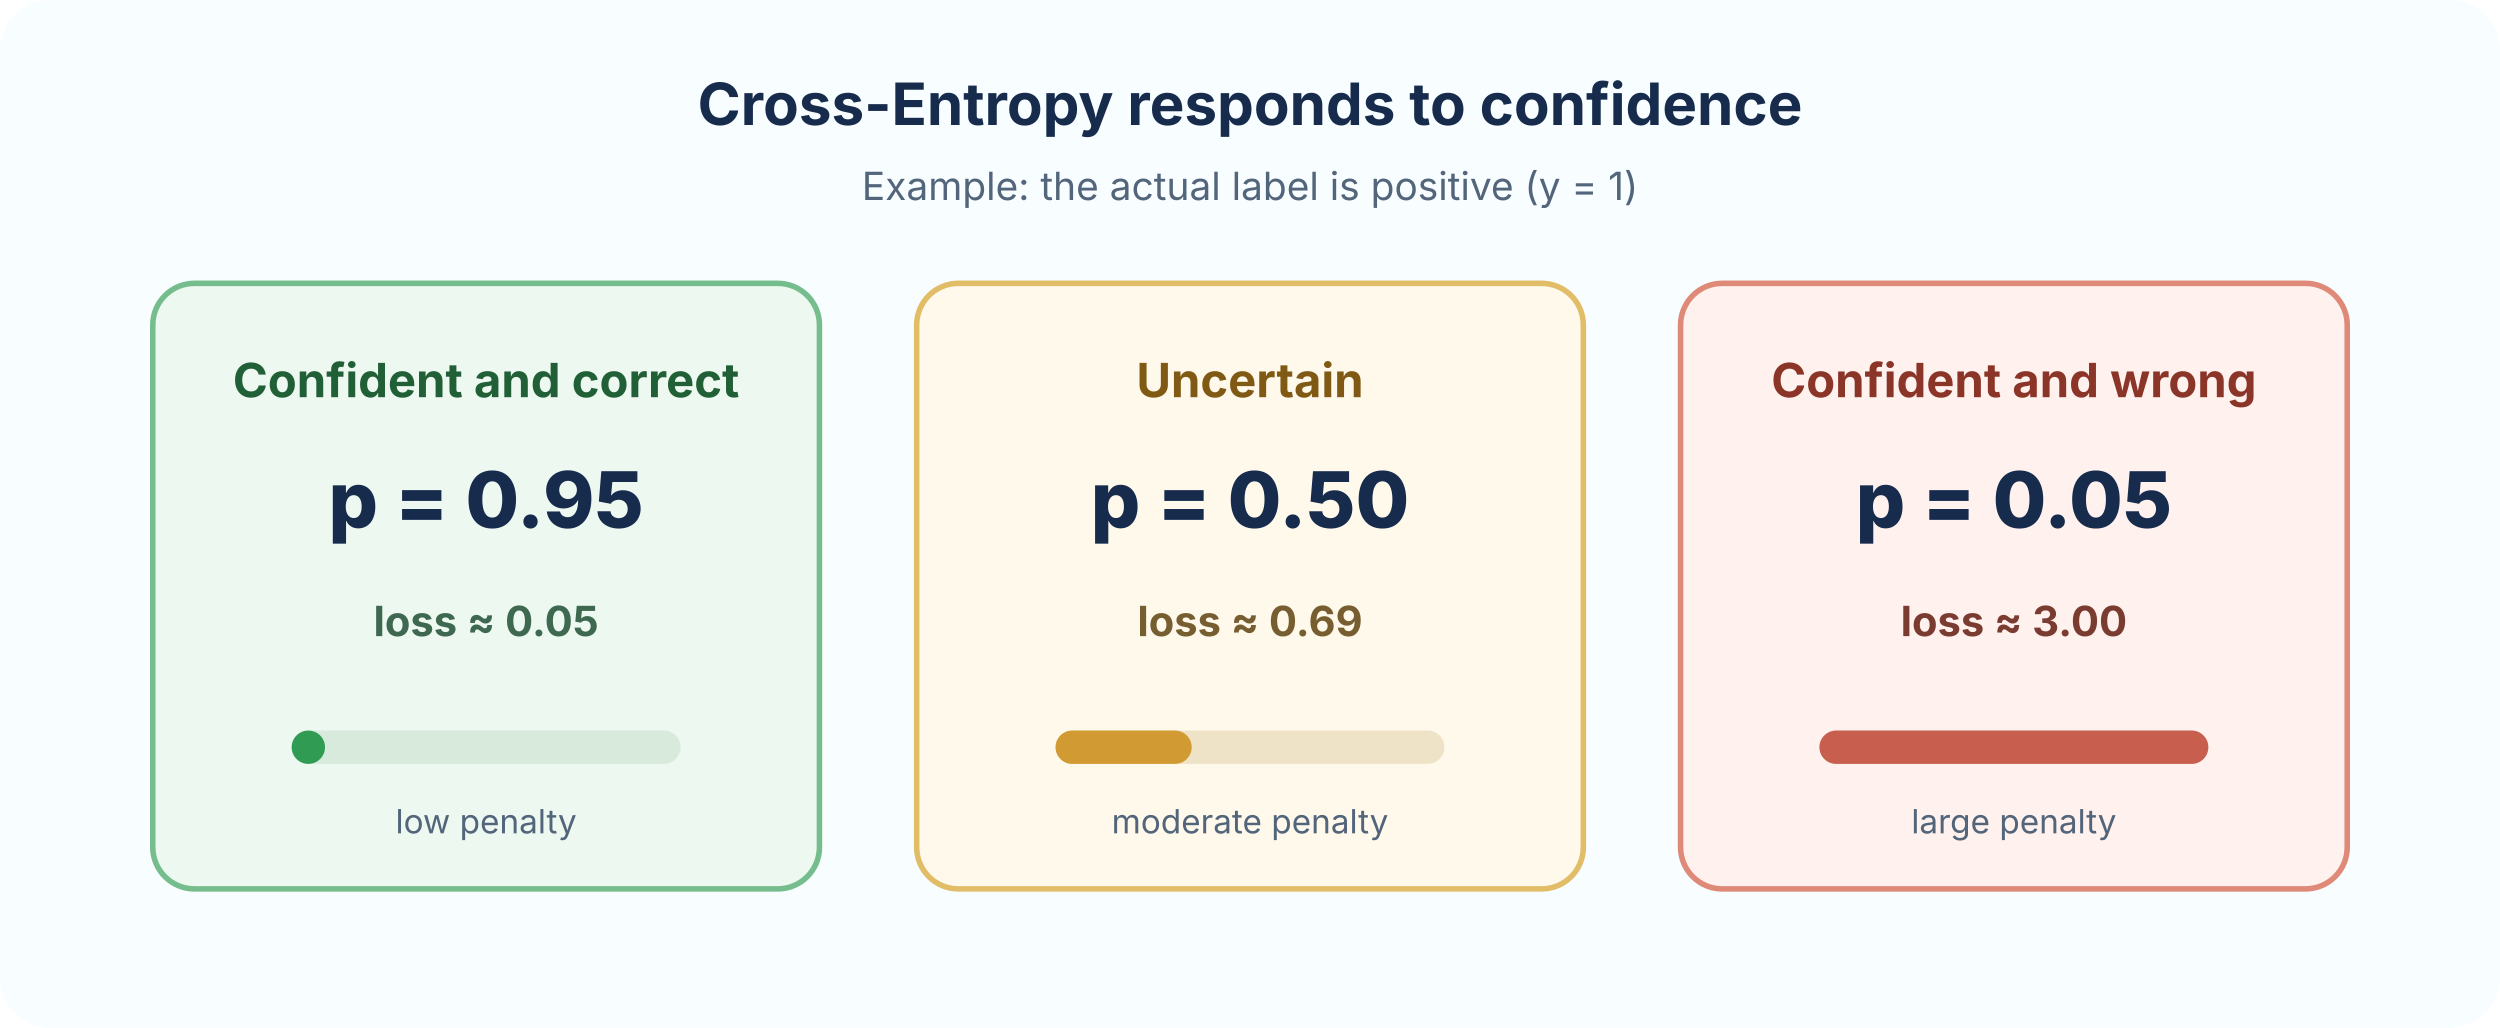
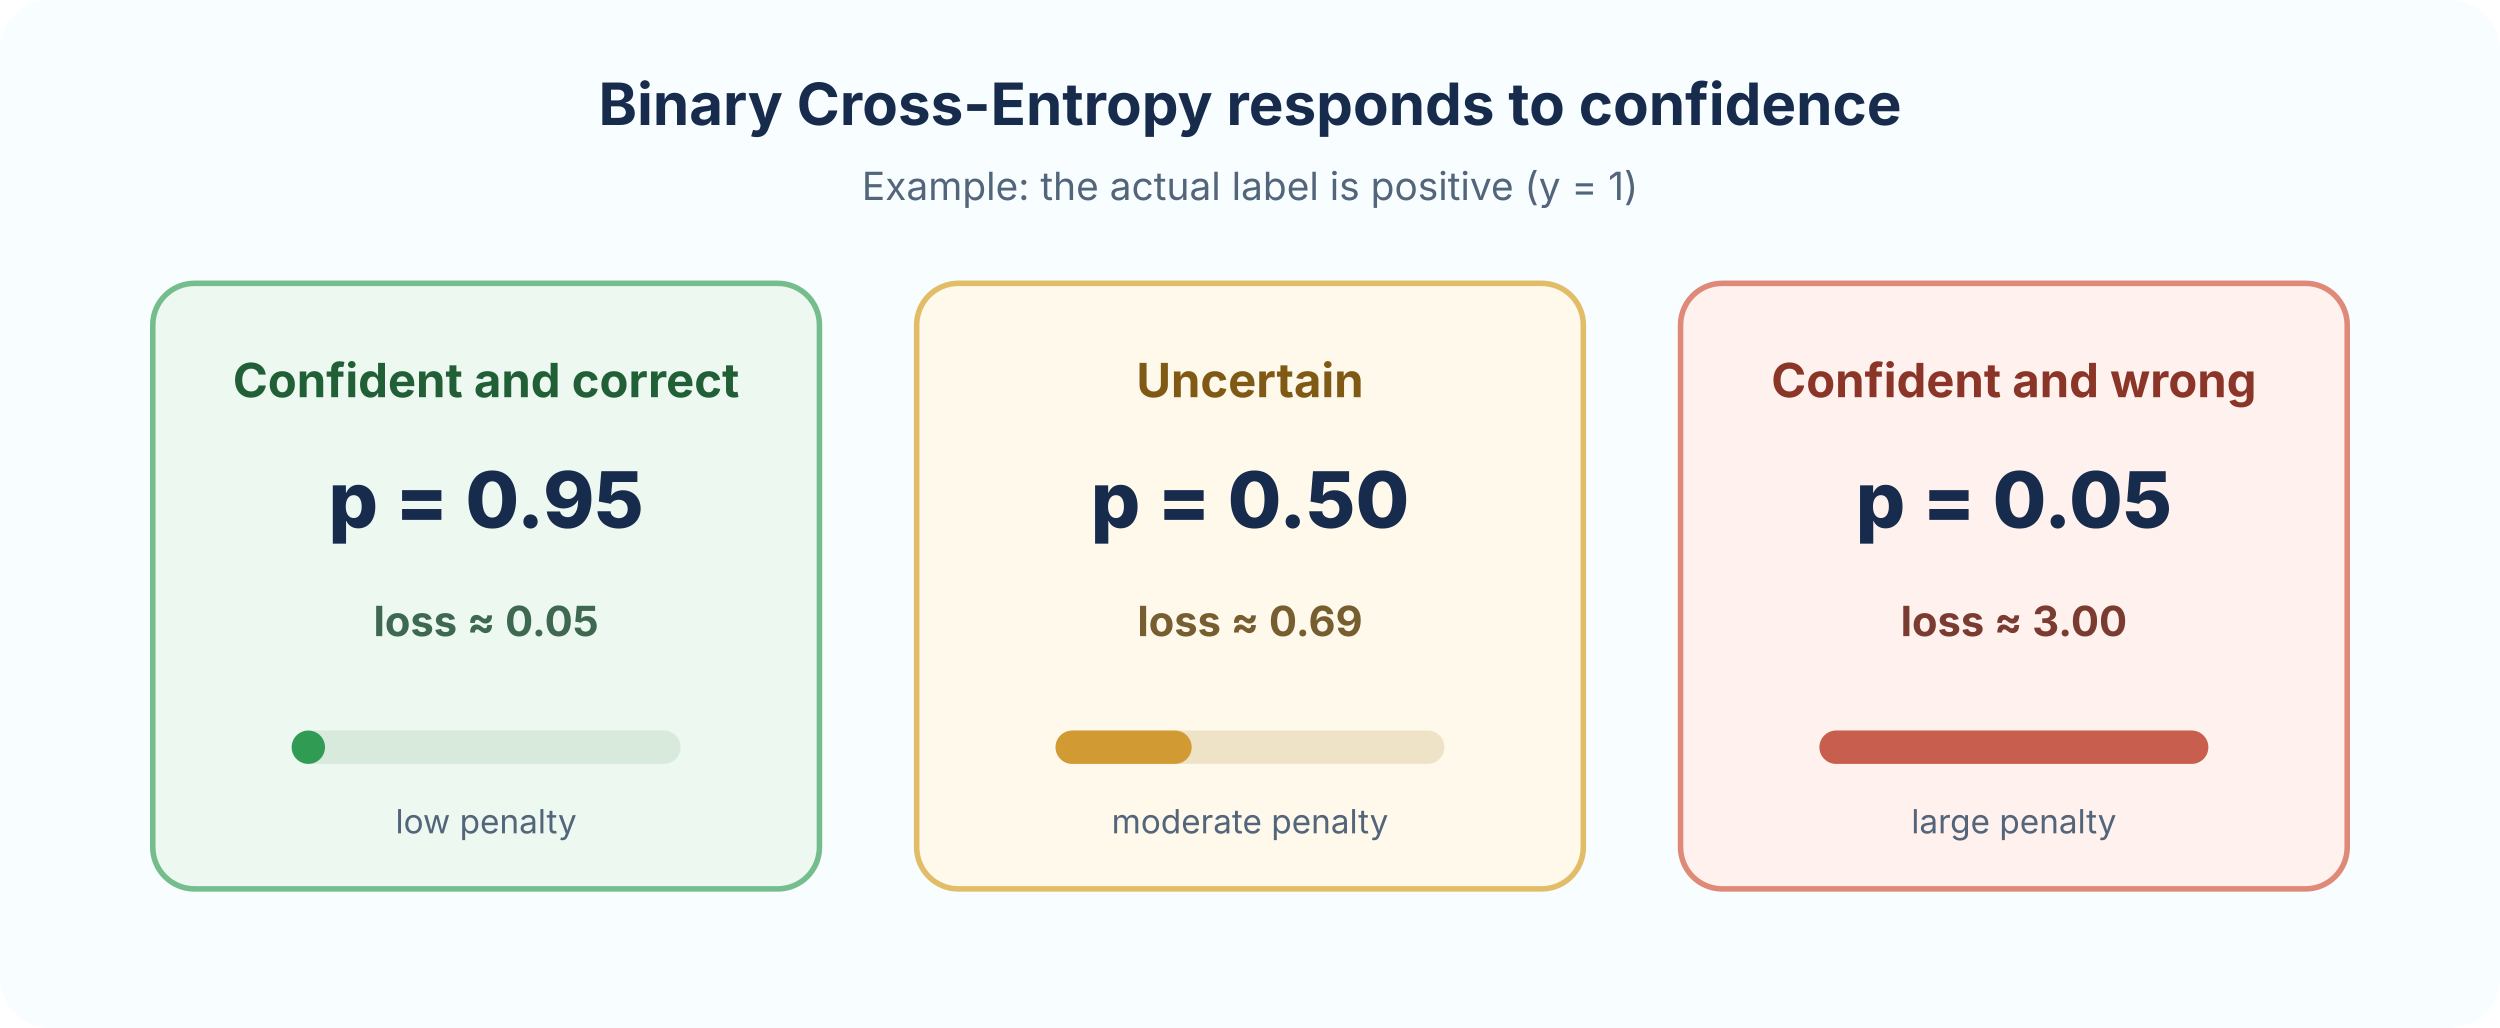
<svg xmlns="http://www.w3.org/2000/svg" viewBox="0 0 900 370" role="img" aria-labelledby="title description">
  <rect width="900" height="370" rx="18" fill="#f8fdff" />
  <g font-family="Inter,system-ui,-apple-system,BlinkMacSystemFont,'Segoe UI',sans-serif">
-     <text x="450" y="45" fill="#172b4d" font-size="21" font-weight="700" text-anchor="middle">Cross-Entropy responds to confidence</text>
+     <text x="450" y="45" fill="#172b4d" font-size="21" font-weight="700" text-anchor="middle">Binary Cross-Entropy responds to confidence</text>
    <text x="450" y="72" fill="#52657a" font-size="14" text-anchor="middle">Example: the actual label is positive (y = 1)</text>
    <g>
      <rect x="55" y="102" width="240" height="218" rx="15" fill="#edf8f1" stroke="#75bd8c" stroke-width="2" />
      <rect x="330" y="102" width="240" height="218" rx="15" fill="#fff9ec" stroke="#e2bd68" stroke-width="2" />
      <rect x="605" y="102" width="240" height="218" rx="15" fill="#fff1ed" stroke="#df8978" stroke-width="2" />
    </g>
    <g text-anchor="middle">
      <text x="175" y="143" fill="#215f36" font-size="17" font-weight="750">Confident and correct</text>
      <text x="450" y="143" fill="#805a14" font-size="17" font-weight="750">Uncertain</text>
      <text x="725" y="143" fill="#8a3528" font-size="17" font-weight="750">Confident and wrong</text>
      <text x="175" y="190" fill="#172b4d" font-size="28" font-weight="800">p = 0.95</text>
      <text x="450" y="190" fill="#172b4d" font-size="28" font-weight="800">p = 0.50</text>
      <text x="725" y="190" fill="#172b4d" font-size="28" font-weight="800">p = 0.05</text>
      <text x="175" y="229" fill="#3e6850" font-size="15" font-weight="650">loss ≈ 0.05</text>
      <text x="450" y="229" fill="#765e31" font-size="15" font-weight="650">loss ≈ 0.69</text>
      <text x="725" y="229" fill="#7a3b31" font-size="15" font-weight="650">loss ≈ 3.00</text>
      <rect x="105" y="263" width="140" height="12" rx="6" fill="#d7eadc" />
      <rect x="105" y="263" width="12" height="12" rx="6" fill="#2f9b53" />
      <rect x="380" y="263" width="140" height="12" rx="6" fill="#efe3c7" />
      <rect x="380" y="263" width="49" height="12" rx="6" fill="#d19a32" />
      <rect x="655" y="263" width="140" height="12" rx="6" fill="#efd8d2" />
      <rect x="655" y="263" width="140" height="12" rx="6" fill="#c85e4d" />
      <text x="175" y="300" fill="#52657a" font-size="12">low penalty</text>
      <text x="450" y="300" fill="#52657a" font-size="12">moderate penalty</text>
      <text x="725" y="300" fill="#52657a" font-size="12">large penalty</text>
    </g>
  </g>
</svg>
